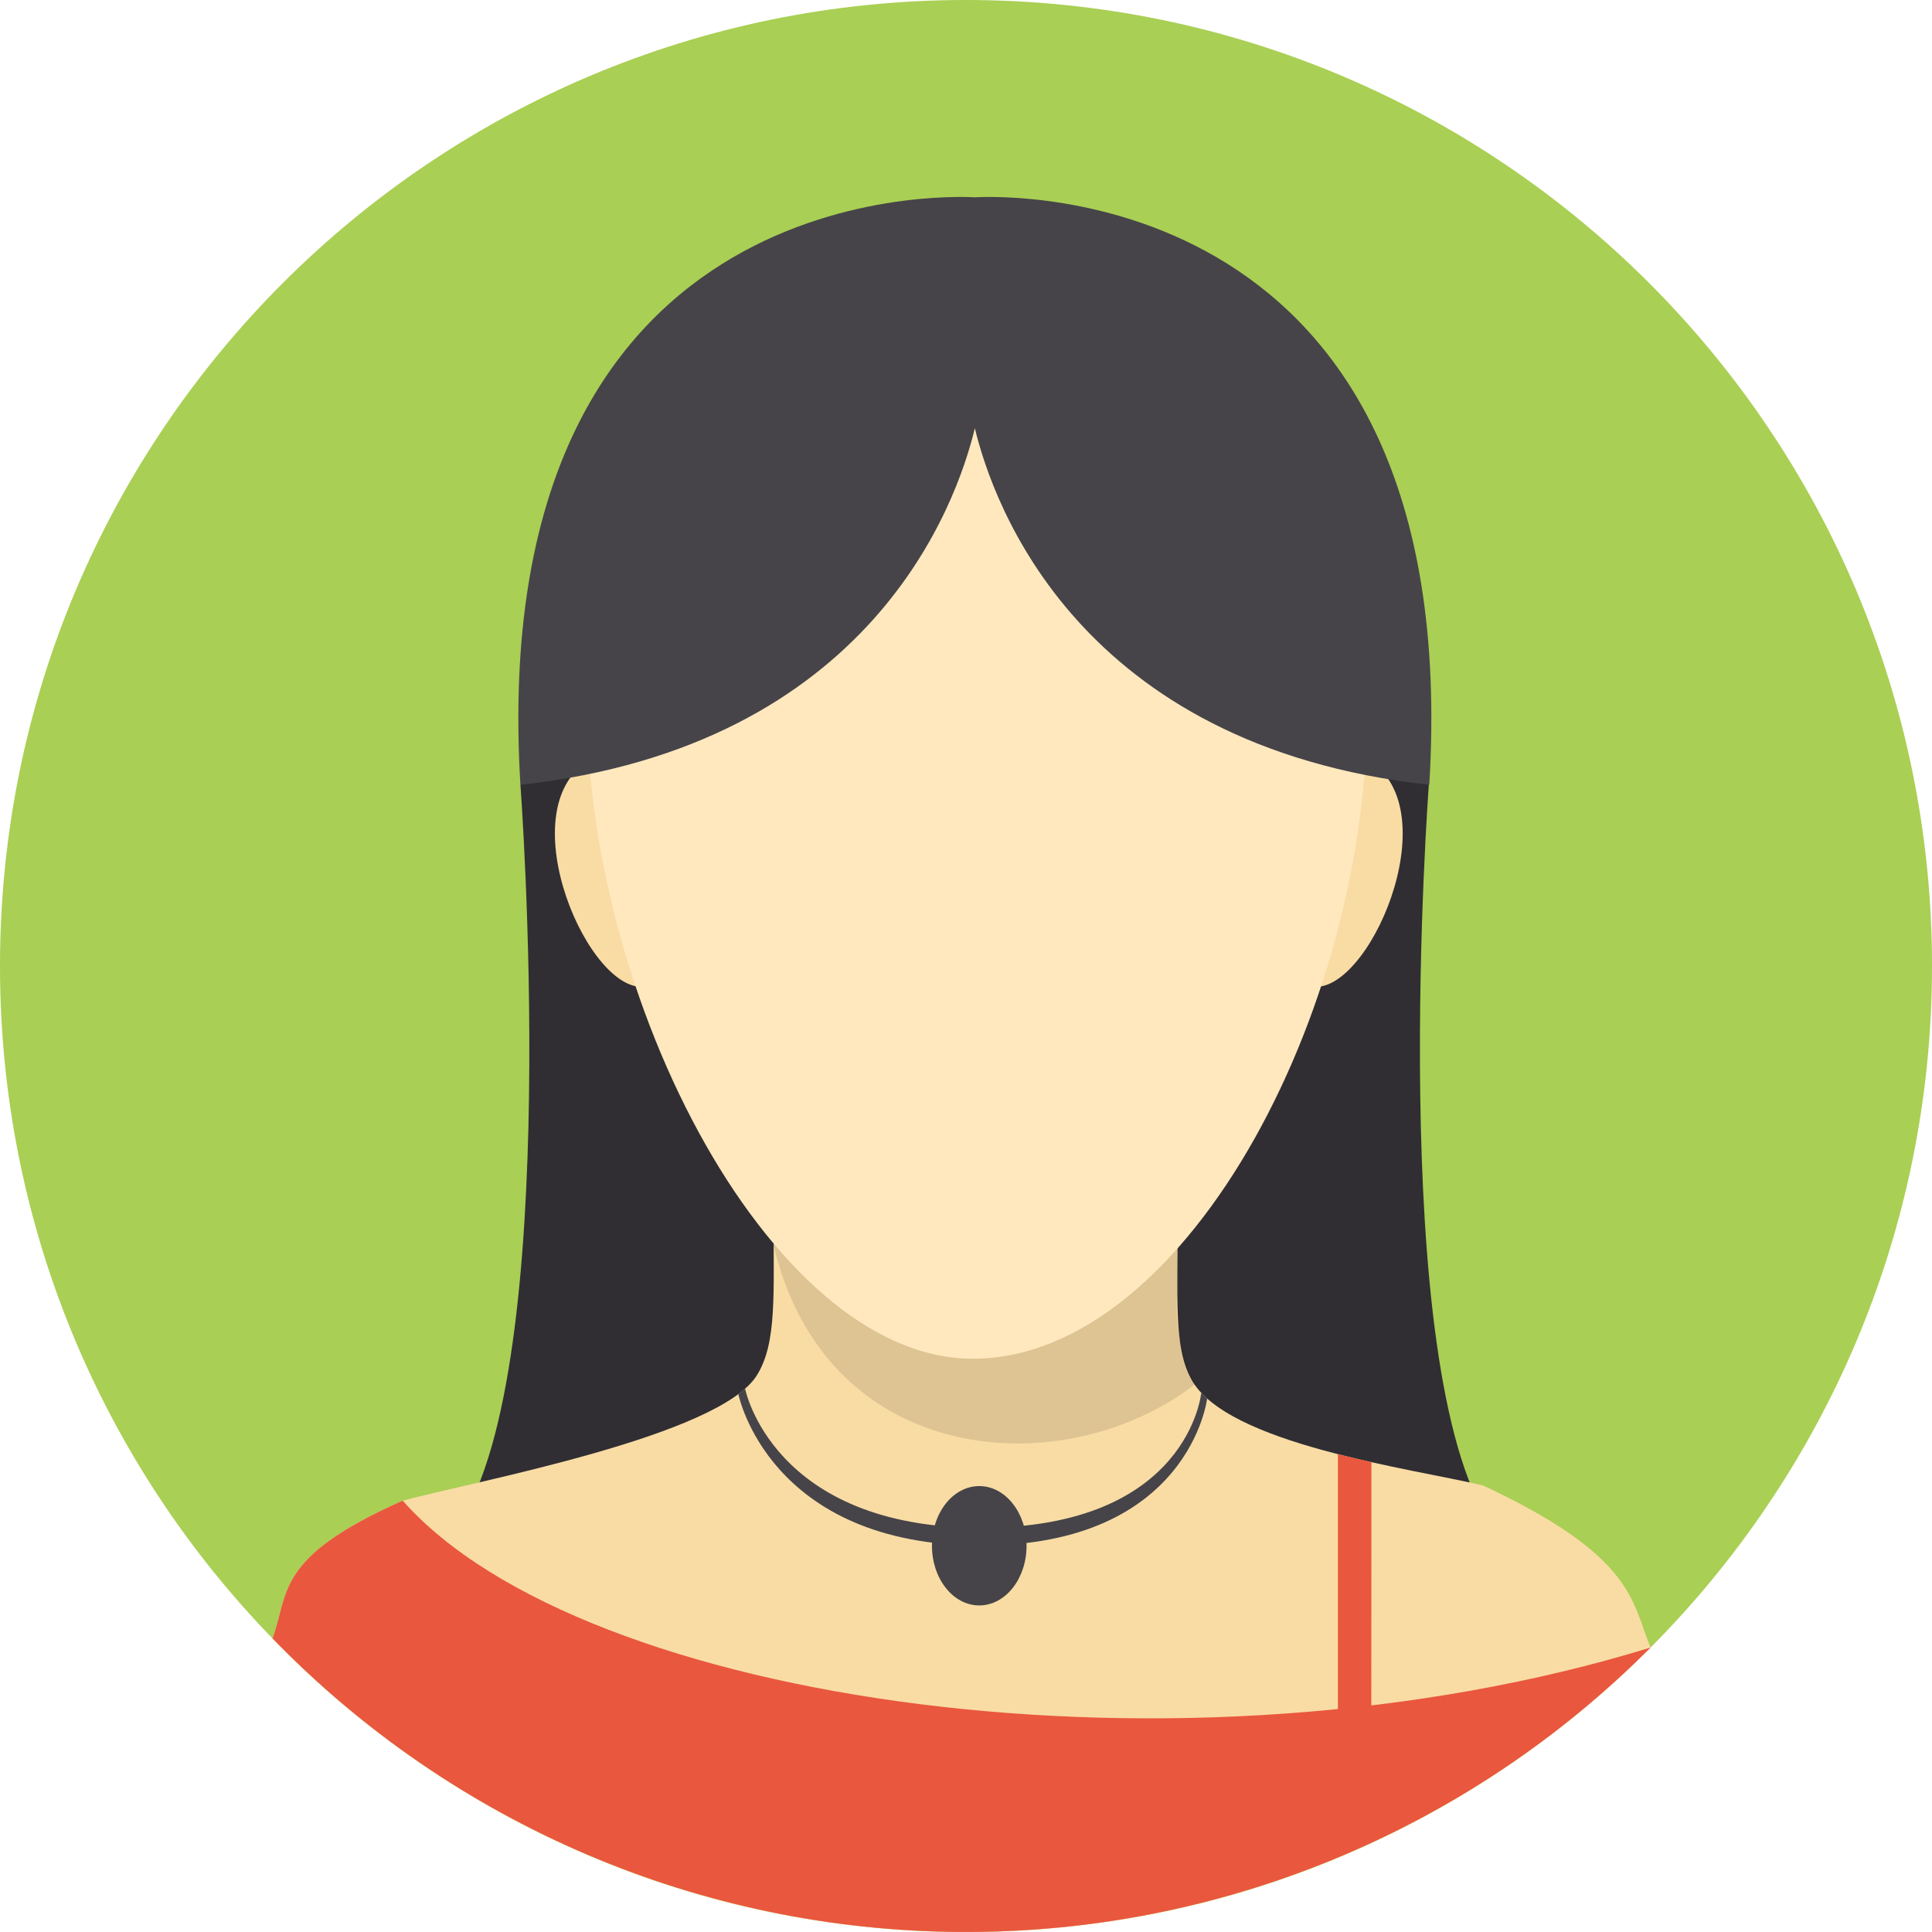
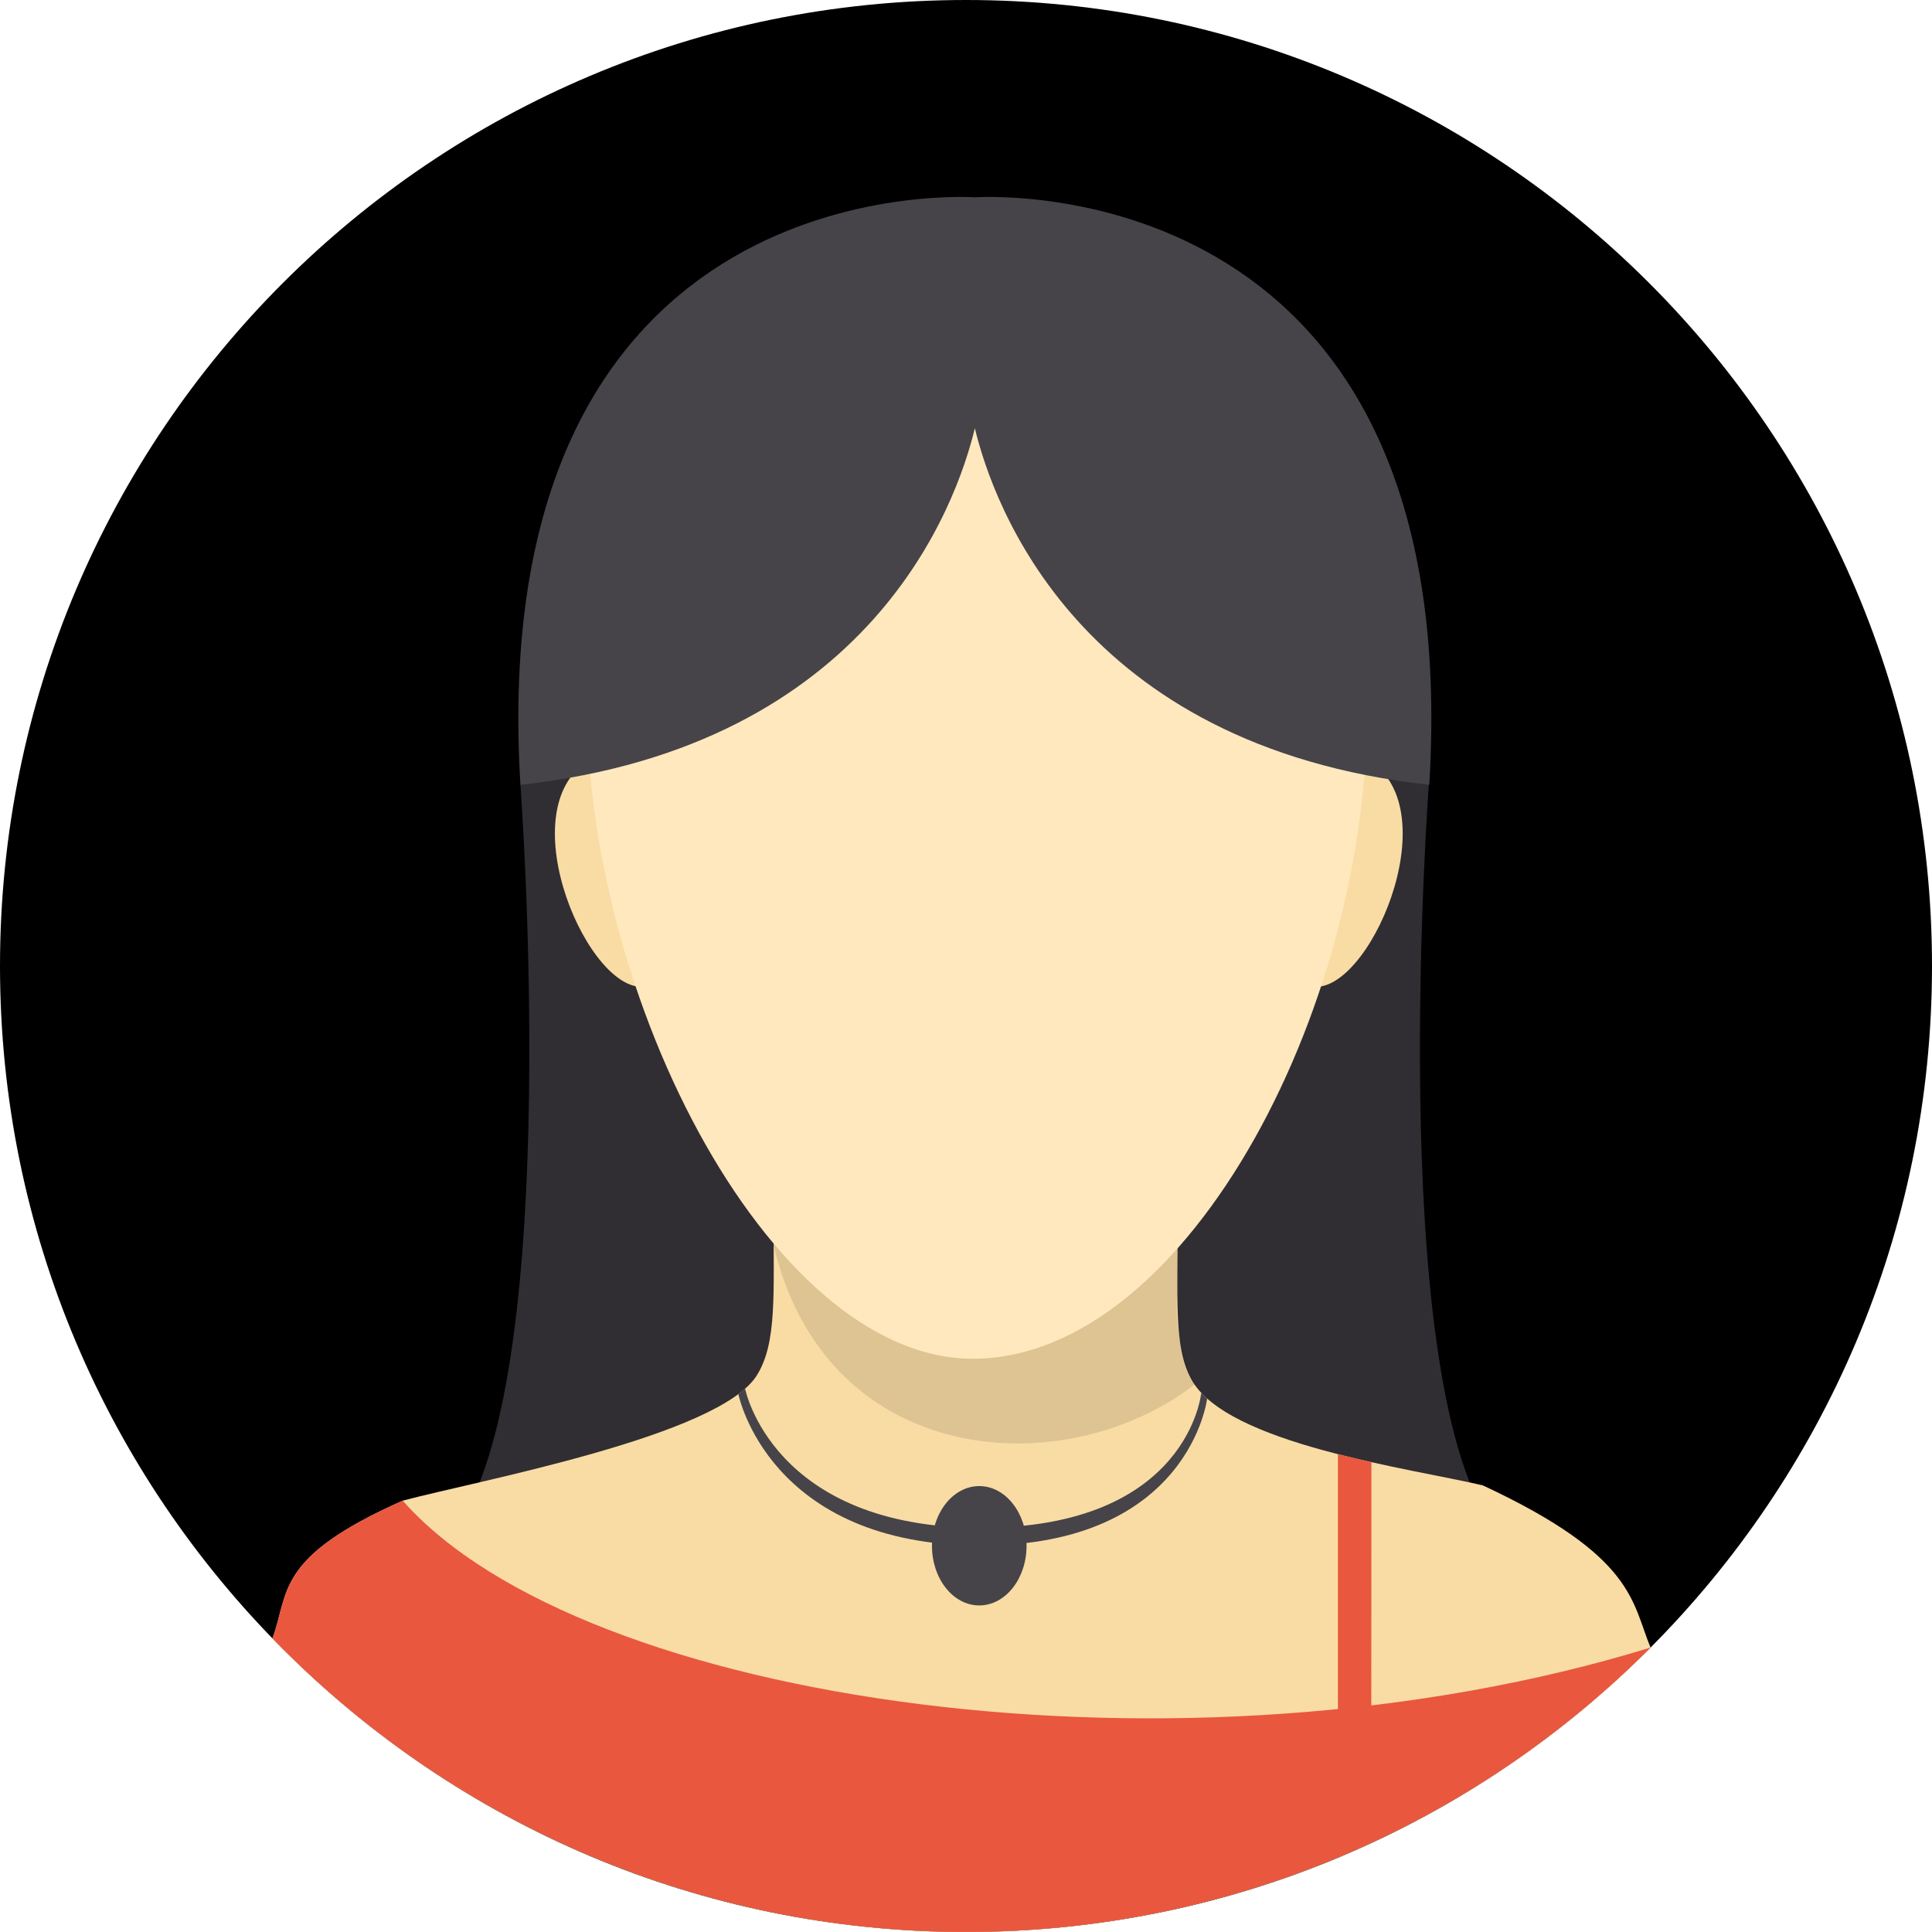
<svg xmlns="http://www.w3.org/2000/svg" viewBox="0 0 61.8 61.8" id="avatar">
  <g data-name="Layer 2">
    <g data-name="—ÎÓÈ 1">
      <path fill="#ffe8be" fill-rule="evenodd" d="M31.129 8.432c21.281 0 12.987 35.266 0 35.266-12.266 0-21.281-35.266 0-35.266z" />
-       <circle cx="30.9" cy="30.9" r="30.9" fill="#a9cf54" />
+       <circle cx="30.9" cy="30.9" r="30.9" fill="currentColor" />
      <path fill="#302e33" fill-rule="evenodd" d="M16.647 25.104s1.394 18.62-1.98 23.645 16.51-.19 16.51-.19l.006-34.863z" />
      <path fill="#302e33" fill-rule="evenodd" d="M45.705 25.104s-1.394 18.62 1.981 23.645-16.51-.19-16.51-.19l-.006-34.863z" />
      <path fill="#f9dca4" fill-rule="evenodd" d="M52.797 52.701c-.608-1.462-.494-2.918-5.365-5.187-2.293-.542-8.21-1.319-9.328-3.4-.567-1.052-.43-2.535-.43-5.292l-12.93-.142c0 2.777.109 4.258-.524 5.298-1.19 1.957-8.935 3.384-11.338 4.024-4.093 1.819-3.625 2.925-4.165 4.406a30.896 30.896 0 0 0 44.08.293z" />
      <path fill-rule="evenodd" d="m37.677 38.778-.015 2.501a5.752 5.752 0 0 0 .55 3.011c-4.452 3.42-12.794 2.595-13.716-5.937z" opacity=".11" />
      <path fill="#f9dca4" fill-rule="evenodd" d="M19.11 24.183c-2.958 1.29-.442 7.41 1.42 7.383a30.842 30.842 0 0 1-1.42-7.383zM43.507 24.182c2.96 1.292.443 7.411-1.419 7.384a30.832 30.832 0 0 0 1.419-7.384z" />
      <path fill="#ffe8be" fill-rule="evenodd" d="M31.114 8.666c8.722 0 12.377 6.2 12.601 13.367.307 9.81-5.675 21.43-12.6 21.43-6.56 0-12.706-12.018-12.333-21.928.26-6.953 3.814-12.869 12.332-12.869z" />
      <path fill="#464449" fill-rule="evenodd" d="M31.183 13.697c-.579 2.411-3.3 10.167-14.536 11.407C15.477 5.782 30.182 6.256 31.183 6.311c1.002-.055 15.707-.53 14.536 18.793-11.235-1.24-13.957-8.996-14.536-11.407z" />
      <path fill="#e9573e" fill-rule="evenodd" d="M52.797 52.701c-14.87 4.578-34.168 1.815-39.915-4.699-4.093 1.819-3.625 2.925-4.165 4.406a30.896 30.896 0 0 0 44.08.293z" />
      <path fill="#e9573e" fill-rule="evenodd" d="m42.797 46.518 1.071.253-.004 8.118h-1.067v-8.371z" />
      <path fill="#464449" fill-rule="evenodd" d="M23.834 44.42c.002.013.878 4.451 7.544 4.451 6.641 0 7.046-4.306 7.047-4.318l.188.183c0 .012-.564 4.702-7.235 4.702-6.797 0-7.756-4.83-7.759-4.845z" />
      <ellipse cx="31.324" cy="49.445" fill="#464449" rx="1.513" ry="1.909" />
    </g>
  </g>
</svg>
